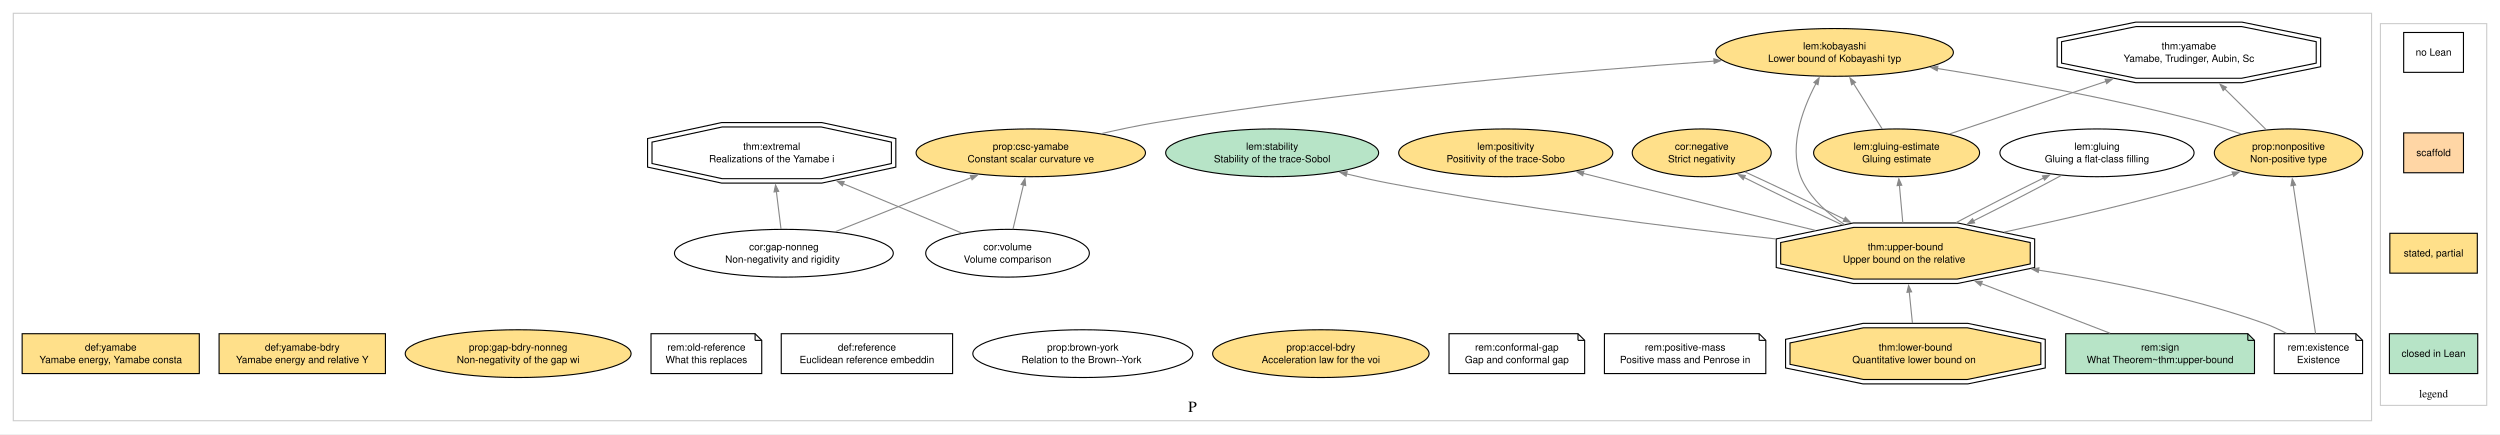
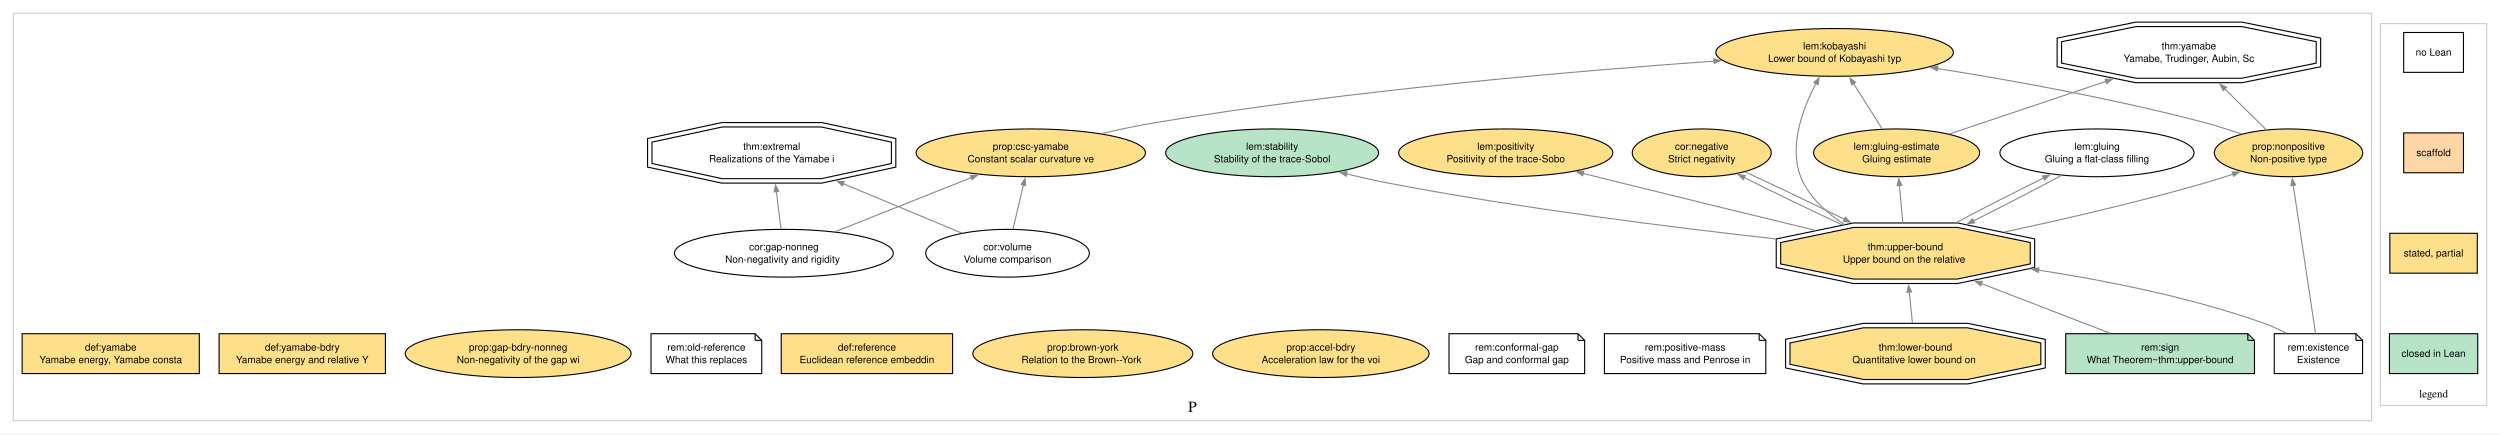
<svg xmlns="http://www.w3.org/2000/svg" width="2258pt" height="392pt" viewBox="0.00 0.00 2258.00 392.00">
  <g id="graph0" class="graph" transform="scale(1 1) rotate(0) translate(4 388)">
    <polygon fill="white" stroke="none" points="-4,4 -4,-388 2254,-388 2254,4 -4,4" />
    <g id="clust1" class="cluster">
      <polygon fill="none" stroke="#cccccc" points="8,-8 8,-376 2138,-376 2138,-8 8,-8" />
      <text xml:space="preserve" text-anchor="middle" x="1073" y="-15.95" font-family="Times,serif" font-size="14.00">P</text>
    </g>
    <g id="clust2" class="cluster">
      <polygon fill="none" stroke="#cccccc" points="2146,-21.84 2146,-366.66 2242,-366.66 2242,-21.84 2146,-21.84" />
      <text xml:space="preserve" text-anchor="middle" x="2194" y="-29.09" font-family="Times,serif" font-size="10.00">legend</text>
    </g>
    <g id="node1" class="node">
      <polygon fill="#ffe08a" stroke="black" points="176,-86.59 16,-86.59 16,-50.59 176,-50.59 176,-86.59" />
      <text xml:space="preserve" text-anchor="middle" x="96" y="-71.29" font-family="Helvetica,sans-Serif" font-size="9.00">def:yamabe</text>
      <text xml:space="preserve" text-anchor="middle" x="96" y="-60.04" font-family="Helvetica,sans-Serif" font-size="9.00">Yamabe energy, Yamabe consta</text>
    </g>
    <g id="node2" class="node">
      <polygon fill="#ffffff" stroke="black" points="2088,-330.99 2088,-350.33 2020.63,-364 1925.37,-364 1858,-350.33 1858,-330.99 1925.37,-317.31 2020.63,-317.31 2088,-330.99" />
      <polygon fill="none" stroke="black" points="2092,-327.72 2092,-353.59 2021.03,-368 1924.97,-368 1854,-353.59 1854,-327.72 1924.97,-313.31 2021.03,-313.31 2092,-327.72" />
      <text xml:space="preserve" text-anchor="middle" x="1973" y="-343.36" font-family="Helvetica,sans-Serif" font-size="9.00">thm:yamabe</text>
      <text xml:space="preserve" text-anchor="middle" x="1973" y="-332.11" font-family="Helvetica,sans-Serif" font-size="9.00">Yamabe, Trudinger, Aubin, Sc</text>
    </g>
    <g id="node3" class="node">
      <ellipse fill="#ffe08a" stroke="black" cx="927" cy="-249.97" rx="103.59" ry="21.57" />
      <text xml:space="preserve" text-anchor="middle" x="927" y="-252.67" font-family="Helvetica,sans-Serif" font-size="9.00">prop:csc-yamabe</text>
      <text xml:space="preserve" text-anchor="middle" x="927" y="-241.42" font-family="Helvetica,sans-Serif" font-size="9.00">Constant scalar curvature ve</text>
    </g>
    <g id="node21" class="node">
      <ellipse fill="#ffe08a" stroke="black" cx="1653" cy="-340.66" rx="107.3" ry="21.57" />
      <text xml:space="preserve" text-anchor="middle" x="1653" y="-343.36" font-family="Helvetica,sans-Serif" font-size="9.00">lem:kobayashi</text>
      <text xml:space="preserve" text-anchor="middle" x="1653" y="-332.11" font-family="Helvetica,sans-Serif" font-size="9.00">Lower bound of Kobayashi typ</text>
    </g>
    <g id="edge1" class="edge">
      <path fill="none" stroke="#888888" d="M990.95,-267.38C1006.9,-271.05 1024,-274.65 1040,-277.31 1215.36,-306.55 1421.38,-324.1 1544.35,-332.81" />
      <polygon fill="#888888" stroke="#888888" points="1543.95,-334.89 1550.08,-333.22 1544.25,-330.7 1543.95,-334.89" />
    </g>
    <g id="node4" class="node">
      <polygon fill="#ffffff" stroke="black" points="801.11,-240.3 801.11,-259.64 737.78,-273.31 648.22,-273.31 584.89,-259.64 584.89,-240.3 648.22,-226.62 737.78,-226.62 801.11,-240.3" />
      <polygon fill="none" stroke="black" points="805.11,-237.07 805.11,-262.87 738.21,-277.31 647.79,-277.31 580.89,-262.87 580.89,-237.07 647.79,-222.62 738.21,-222.62 805.11,-237.07" />
      <text xml:space="preserve" text-anchor="middle" x="693" y="-252.67" font-family="Helvetica,sans-Serif" font-size="9.00">thm:extremal</text>
      <text xml:space="preserve" text-anchor="middle" x="693" y="-241.42" font-family="Helvetica,sans-Serif" font-size="9.00">Realizations of the Yamabe i</text>
    </g>
    <g id="node5" class="node">
      <ellipse fill="#ffffff" stroke="black" cx="704" cy="-159.28" rx="98.82" ry="21.57" />
      <text xml:space="preserve" text-anchor="middle" x="704" y="-161.98" font-family="Helvetica,sans-Serif" font-size="9.00">cor:gap-nonneg</text>
      <text xml:space="preserve" text-anchor="middle" x="704" y="-150.73" font-family="Helvetica,sans-Serif" font-size="9.00">Non-negativity and rigidity </text>
    </g>
    <g id="edge2" class="edge">
      <path fill="none" stroke="#888888" d="M750.48,-178.76C786.29,-193.01 835.85,-212.72 873.35,-227.63" />
      <polygon fill="#888888" stroke="#888888" points="872.44,-229.53 878.79,-229.8 873.99,-225.63 872.44,-229.53" />
    </g>
    <g id="edge3" class="edge">
      <path fill="none" stroke="#888888" d="M701.39,-181.3C700.14,-191.38 698.61,-203.72 697.2,-215.08" />
      <polygon fill="#888888" stroke="#888888" points="695.14,-214.66 696.48,-220.87 699.31,-215.18 695.14,-214.66" />
    </g>
    <g id="node6" class="node">
      <ellipse fill="#ffffff" stroke="black" cx="906" cy="-159.28" rx="73.89" ry="21.57" />
      <text xml:space="preserve" text-anchor="middle" x="906" y="-161.98" font-family="Helvetica,sans-Serif" font-size="9.00">cor:volume</text>
      <text xml:space="preserve" text-anchor="middle" x="906" y="-150.73" font-family="Helvetica,sans-Serif" font-size="9.00">Volume comparison</text>
    </g>
    <g id="edge4" class="edge">
      <path fill="none" stroke="#888888" d="M910.87,-180.85C913.71,-192.85 917.34,-208.16 920.43,-221.21" />
      <polygon fill="#888888" stroke="#888888" points="918.31,-221.38 921.73,-226.73 922.4,-220.41 918.31,-221.38" />
    </g>
    <g id="edge5" class="edge">
      <path fill="none" stroke="#888888" d="M864.68,-177.49C834.28,-190.14 792.38,-207.59 757.58,-222.08" />
      <polygon fill="#888888" stroke="#888888" points="756.85,-220.11 752.11,-224.35 758.46,-223.99 756.85,-220.11" />
    </g>
    <g id="node7" class="node">
      <polygon fill="#ffe08a" stroke="black" points="344.12,-86.59 193.88,-86.59 193.88,-50.59 344.12,-50.59 344.12,-86.59" />
      <text xml:space="preserve" text-anchor="middle" x="269" y="-71.29" font-family="Helvetica,sans-Serif" font-size="9.00">def:yamabe-bdry</text>
      <text xml:space="preserve" text-anchor="middle" x="269" y="-60.04" font-family="Helvetica,sans-Serif" font-size="9.00">Yamabe energy and relative Y</text>
    </g>
    <g id="node8" class="node">
      <ellipse fill="#ffe08a" stroke="black" cx="464" cy="-68.59" rx="102" ry="21.57" />
      <text xml:space="preserve" text-anchor="middle" x="464" y="-71.29" font-family="Helvetica,sans-Serif" font-size="9.00">prop:gap-bdry-nonneg</text>
      <text xml:space="preserve" text-anchor="middle" x="464" y="-60.04" font-family="Helvetica,sans-Serif" font-size="9.00">Non-negativity of the gap wi</text>
    </g>
    <g id="node9" class="node">
      <polygon fill="#ffffff" stroke="black" points="678,-86.59 584,-86.59 584,-50.59 684,-50.59 684,-80.59 678,-86.59" />
      <polyline fill="none" stroke="black" points="678,-86.59 678,-80.59" />
      <polyline fill="none" stroke="black" points="684,-80.59 678,-80.59" />
      <text xml:space="preserve" text-anchor="middle" x="634" y="-71.29" font-family="Helvetica,sans-Serif" font-size="9.00">rem:old-reference</text>
      <text xml:space="preserve" text-anchor="middle" x="634" y="-60.04" font-family="Helvetica,sans-Serif" font-size="9.00">What this replaces</text>
    </g>
    <g id="node10" class="node">
-       <polygon fill="#ffffff" stroke="black" points="856.38,-86.59 701.62,-86.59 701.62,-50.59 856.38,-50.59 856.38,-86.59" />
+       <polygon fill="#ffe08a" stroke="black" points="856.38,-86.59 701.62,-86.59 701.62,-50.59 856.38,-50.59 856.38,-86.59" />
      <text xml:space="preserve" text-anchor="middle" x="779" y="-71.29" font-family="Helvetica,sans-Serif" font-size="9.00">def:reference</text>
      <text xml:space="preserve" text-anchor="middle" x="779" y="-60.04" font-family="Helvetica,sans-Serif" font-size="9.00">Euclidean reference embeddin</text>
    </g>
    <g id="node11" class="node">
-       <ellipse fill="#ffffff" stroke="black" cx="974" cy="-68.59" rx="99.35" ry="21.57" />
+       <ellipse fill="#ffe08a" stroke="black" cx="974" cy="-68.59" rx="99.35" ry="21.57" />
      <text xml:space="preserve" text-anchor="middle" x="974" y="-71.29" font-family="Helvetica,sans-Serif" font-size="9.00">prop:brown-york</text>
      <text xml:space="preserve" text-anchor="middle" x="974" y="-60.04" font-family="Helvetica,sans-Serif" font-size="9.00">Relation to the Brown--York </text>
    </g>
    <g id="node12" class="node">
      <ellipse fill="#ffe08a" stroke="black" cx="1189" cy="-68.59" rx="97.76" ry="21.57" />
      <text xml:space="preserve" text-anchor="middle" x="1189" y="-71.29" font-family="Helvetica,sans-Serif" font-size="9.00">prop:accel-bdry</text>
      <text xml:space="preserve" text-anchor="middle" x="1189" y="-60.04" font-family="Helvetica,sans-Serif" font-size="9.00">Acceleration law for the voi</text>
    </g>
    <g id="node13" class="node">
      <polygon fill="#ffffff" stroke="black" points="1421.25,-86.59 1304.75,-86.59 1304.75,-50.59 1427.25,-50.59 1427.25,-80.59 1421.25,-86.59" />
      <polyline fill="none" stroke="black" points="1421.25,-86.59 1421.25,-80.59" />
      <polyline fill="none" stroke="black" points="1427.25,-80.59 1421.25,-80.59" />
      <text xml:space="preserve" text-anchor="middle" x="1366" y="-71.29" font-family="Helvetica,sans-Serif" font-size="9.00">rem:conformal-gap</text>
      <text xml:space="preserve" text-anchor="middle" x="1366" y="-60.04" font-family="Helvetica,sans-Serif" font-size="9.00">Gap and conformal gap</text>
    </g>
    <g id="node14" class="node">
      <polygon fill="#ffffff" stroke="black" points="1584.88,-86.59 1445.12,-86.59 1445.12,-50.59 1590.88,-50.59 1590.88,-80.59 1584.88,-86.59" />
      <polyline fill="none" stroke="black" points="1584.88,-86.59 1584.88,-80.59" />
      <polyline fill="none" stroke="black" points="1590.88,-80.59 1584.88,-80.59" />
      <text xml:space="preserve" text-anchor="middle" x="1518" y="-71.29" font-family="Helvetica,sans-Serif" font-size="9.00">rem:positive-mass</text>
      <text xml:space="preserve" text-anchor="middle" x="1518" y="-60.04" font-family="Helvetica,sans-Serif" font-size="9.00">Positive mass and Penrose in</text>
    </g>
    <g id="node15" class="node">
      <ellipse fill="#ffe08a" stroke="black" cx="2063" cy="-249.97" rx="67" ry="21.57" />
      <text xml:space="preserve" text-anchor="middle" x="2063" y="-252.67" font-family="Helvetica,sans-Serif" font-size="9.00">prop:nonpositive</text>
      <text xml:space="preserve" text-anchor="middle" x="2063" y="-241.42" font-family="Helvetica,sans-Serif" font-size="9.00">Non-positive type</text>
    </g>
    <g id="edge6" class="edge">
      <path fill="none" stroke="#888888" d="M2043.03,-270.65C2031.97,-281.55 2017.96,-295.35 2005.38,-307.75" />
      <polygon fill="#888888" stroke="#888888" points="2003.96,-306.19 2001.16,-311.9 2006.91,-309.19 2003.96,-306.19" />
    </g>
    <g id="edge7" class="edge">
      <path fill="none" stroke="#888888" d="M2020.34,-267.01C2009.56,-270.71 1997.93,-274.41 1987,-277.31 1906.54,-298.64 1813.3,-315.4 1745.82,-326.14" />
      <polygon fill="#888888" stroke="#888888" points="1745.64,-324.04 1740.04,-327.06 1746.3,-328.19 1745.64,-324.04" />
    </g>
    <g id="node16" class="node">
      <polygon fill="#ffffff" stroke="black" points="2123.88,-86.59 2050.12,-86.59 2050.12,-50.59 2129.88,-50.59 2129.88,-80.59 2123.88,-86.59" />
      <polyline fill="none" stroke="black" points="2123.88,-86.59 2123.88,-80.59" />
      <polyline fill="none" stroke="black" points="2129.88,-80.59 2123.88,-80.59" />
      <text xml:space="preserve" text-anchor="middle" x="2090" y="-71.29" font-family="Helvetica,sans-Serif" font-size="9.00">rem:existence</text>
      <text xml:space="preserve" text-anchor="middle" x="2090" y="-60.04" font-family="Helvetica,sans-Serif" font-size="9.00">Existence</text>
    </g>
    <g id="edge8" class="edge">
      <path fill="none" stroke="#888888" d="M2087.41,-86.79C2082.75,-117.78 2072.89,-183.27 2067.23,-220.86" />
      <polygon fill="#888888" stroke="#888888" points="2065.2,-220.24 2066.38,-226.49 2069.35,-220.87 2065.2,-220.24" />
    </g>
    <g id="node17" class="node">
      <polygon fill="#ffe08a" stroke="black" points="1829.7,-149.61 1829.7,-168.95 1763.68,-182.62 1670.32,-182.62 1604.3,-168.95 1604.3,-149.61 1670.32,-135.94 1763.68,-135.94 1829.7,-149.61" />
      <polygon fill="none" stroke="black" points="1833.7,-146.36 1833.7,-172.21 1764.09,-186.62 1669.91,-186.62 1600.3,-172.21 1600.3,-146.36 1669.91,-131.94 1764.09,-131.94 1833.7,-146.36" />
      <text xml:space="preserve" text-anchor="middle" x="1717" y="-161.98" font-family="Helvetica,sans-Serif" font-size="9.00">thm:upper-bound</text>
      <text xml:space="preserve" text-anchor="middle" x="1717" y="-150.73" font-family="Helvetica,sans-Serif" font-size="9.00">Upper bound on the relative </text>
    </g>
    <g id="edge9" class="edge">
      <path fill="none" stroke="#888888" d="M2061.13,-86.97C2054.67,-90.33 2047.73,-93.54 2041,-95.94 1975.39,-119.27 1899.03,-134.5 1836.93,-144.06" />
      <polygon fill="#888888" stroke="#888888" points="1836.93,-141.94 1831.31,-144.92 1837.56,-146.09 1836.93,-141.94" />
    </g>
    <g id="edge11" class="edge">
      <path fill="none" stroke="#888888" d="M1806.08,-178.35C1859.01,-189.7 1927.25,-205.42 1987,-222.62 1995.39,-225.04 2004.21,-227.84 2012.75,-230.71" />
      <polygon fill="#888888" stroke="#888888" points="2012.06,-232.69 2018.42,-232.63 2013.41,-228.71 2012.06,-232.69" />
    </g>
    <g id="node18" class="node">
      <ellipse fill="#ffe08a" stroke="black" cx="1533" cy="-249.97" rx="62.76" ry="21.57" />
      <text xml:space="preserve" text-anchor="middle" x="1533" y="-252.67" font-family="Helvetica,sans-Serif" font-size="9.00">cor:negative</text>
      <text xml:space="preserve" text-anchor="middle" x="1533" y="-241.42" font-family="Helvetica,sans-Serif" font-size="9.00">Strict negativity</text>
    </g>
    <g id="edge10" class="edge">
      <path fill="none" stroke="#888888" d="M1659.62,-184.99C1630.89,-198.39 1596.93,-214.81 1571.36,-227.65" />
      <polygon fill="#888888" stroke="#888888" points="1570.48,-225.74 1566.07,-230.32 1572.37,-229.49 1570.48,-225.74" />
    </g>
    <g id="edge12" class="edge">
      <path fill="none" stroke="#888888" d="M1661.86,-185.26C1647.23,-194.75 1633.23,-207.11 1625,-222.62 1609.82,-251.26 1623.32,-288.17 1636.31,-312.8" />
      <polygon fill="#888888" stroke="#888888" points="1634.31,-313.52 1639.04,-317.77 1638,-311.5 1634.31,-313.52" />
    </g>
    <g id="node22" class="node">
      <ellipse fill="#ffe08a" stroke="black" cx="1709" cy="-249.97" rx="74.95" ry="21.57" />
      <text xml:space="preserve" text-anchor="middle" x="1709" y="-252.67" font-family="Helvetica,sans-Serif" font-size="9.00">lem:gluing-estimate</text>
      <text xml:space="preserve" text-anchor="middle" x="1709" y="-241.42" font-family="Helvetica,sans-Serif" font-size="9.00">Gluing estimate</text>
    </g>
    <g id="edge14" class="edge">
      <path fill="none" stroke="#888888" d="M1714.6,-186.89C1713.63,-197.59 1712.52,-209.93 1711.54,-220.78" />
      <polygon fill="#888888" stroke="#888888" points="1709.47,-220.34 1711.03,-226.5 1713.66,-220.72 1709.47,-220.34" />
    </g>
    <g id="node23" class="node">
      <ellipse fill="#ffffff" stroke="black" cx="1890" cy="-249.97" rx="87.68" ry="21.57" />
      <text xml:space="preserve" text-anchor="middle" x="1890" y="-252.67" font-family="Helvetica,sans-Serif" font-size="9.00">lem:gluing</text>
      <text xml:space="preserve" text-anchor="middle" x="1890" y="-241.42" font-family="Helvetica,sans-Serif" font-size="9.00">Gluing a flat-class filling</text>
    </g>
    <g id="edge13" class="edge">
      <path fill="none" stroke="#888888" d="M1762.66,-186.89C1787.1,-199.82 1817.13,-215.15 1841.93,-227.35" />
      <polygon fill="#888888" stroke="#888888" points="1840.77,-229.12 1847.08,-229.87 1842.62,-225.35 1840.77,-229.12" />
    </g>
    <g id="node24" class="node">
      <ellipse fill="#b7e4c7" stroke="black" cx="1145" cy="-249.97" rx="96.17" ry="21.57" />
      <text xml:space="preserve" text-anchor="middle" x="1145" y="-252.67" font-family="Helvetica,sans-Serif" font-size="9.00">lem:stability</text>
      <text xml:space="preserve" text-anchor="middle" x="1145" y="-241.42" font-family="Helvetica,sans-Serif" font-size="9.00">Stability of the trace-Sobol</text>
    </g>
    <g id="edge15" class="edge">
      <path fill="none" stroke="#888888" d="M1599.82,-172.21C1505.01,-182.75 1368.29,-199.96 1250,-222.62 1237.73,-224.97 1224.76,-227.88 1212.27,-230.89" />
      <polygon fill="#888888" stroke="#888888" points="1211.78,-228.85 1206.45,-232.32 1212.78,-232.93 1211.78,-228.85" />
    </g>
    <g id="node25" class="node">
      <ellipse fill="#ffe08a" stroke="black" cx="1356" cy="-249.97" rx="96.7" ry="21.57" />
      <text xml:space="preserve" text-anchor="middle" x="1356" y="-252.67" font-family="Helvetica,sans-Serif" font-size="9.00">lem:positivity</text>
      <text xml:space="preserve" text-anchor="middle" x="1356" y="-241.42" font-family="Helvetica,sans-Serif" font-size="9.00">Positivity of the trace-Sobo</text>
    </g>
    <g id="edge16" class="edge">
      <path fill="none" stroke="#888888" d="M1635.68,-179.93C1585.35,-192.13 1519.39,-208.19 1461,-222.62 1449.67,-225.43 1437.65,-228.42 1425.96,-231.35" />
      <polygon fill="#888888" stroke="#888888" points="1425.5,-229.29 1420.19,-232.79 1426.52,-233.37 1425.5,-229.29" />
    </g>
    <g id="edge17" class="edge">
      <path fill="none" stroke="#888888" d="M1572.05,-232.73C1598.27,-220.76 1633.08,-204.15 1662.06,-189.85" />
      <polygon fill="#888888" stroke="#888888" points="1662.72,-191.87 1667.17,-187.32 1660.86,-188.1 1662.72,-191.87" />
    </g>
    <g id="node19" class="node">
      <polygon fill="#b7e4c7" stroke="black" points="2026.25,-86.59 1861.75,-86.59 1861.75,-50.59 2032.25,-50.59 2032.25,-80.59 2026.25,-86.59" />
      <polyline fill="none" stroke="black" points="2026.25,-86.59 2026.25,-80.59" />
      <polyline fill="none" stroke="black" points="2032.25,-80.59 2026.25,-80.59" />
      <text xml:space="preserve" text-anchor="middle" x="1947" y="-71.29" font-family="Helvetica,sans-Serif" font-size="9.00">rem:sign</text>
      <text xml:space="preserve" text-anchor="middle" x="1947" y="-60.04" font-family="Helvetica,sans-Serif" font-size="9.00">What Theorem~thm:upper-bound</text>
    </g>
    <g id="edge18" class="edge">
      <path fill="none" stroke="#888888" d="M1901.83,-87.01C1868.7,-99.78 1823.13,-117.36 1785.53,-131.86" />
      <polygon fill="#888888" stroke="#888888" points="1784.86,-129.86 1780.01,-133.98 1786.37,-133.78 1784.86,-129.86" />
    </g>
    <g id="node20" class="node">
      <polygon fill="#ffe08a" stroke="black" points="1839.27,-58.92 1839.27,-78.26 1772.92,-91.94 1679.08,-91.94 1612.73,-78.26 1612.73,-58.92 1679.08,-45.25 1772.92,-45.25 1839.27,-58.92" />
      <polygon fill="none" stroke="black" points="1843.27,-55.66 1843.27,-81.52 1773.33,-95.94 1678.67,-95.94 1608.73,-81.52 1608.73,-55.66 1678.67,-41.25 1773.33,-41.25 1843.27,-55.66" />
      <text xml:space="preserve" text-anchor="middle" x="1726" y="-71.29" font-family="Helvetica,sans-Serif" font-size="9.00">thm:lower-bound</text>
      <text xml:space="preserve" text-anchor="middle" x="1726" y="-60.04" font-family="Helvetica,sans-Serif" font-size="9.00">Quantitative lower bound on </text>
    </g>
    <g id="edge19" class="edge">
      <path fill="none" stroke="#888888" d="M1723.3,-96.2C1722.4,-105.06 1721.39,-115.05 1720.44,-124.38" />
      <polygon fill="#888888" stroke="#888888" points="1718.37,-124 1719.85,-130.18 1722.55,-124.43 1718.37,-124" />
    </g>
    <g id="edge20" class="edge">
      <path fill="none" stroke="#888888" d="M1756.81,-267.03C1796.24,-280.28 1852.88,-299.3 1898.29,-314.56" />
      <polygon fill="#888888" stroke="#888888" points="1897.4,-316.47 1903.75,-316.39 1898.74,-312.49 1897.4,-316.47" />
    </g>
    <g id="edge21" class="edge">
      <path fill="none" stroke="#888888" d="M1696.01,-271.54C1688.29,-283.76 1678.41,-299.41 1670.07,-312.62" />
      <polygon fill="#888888" stroke="#888888" points="1668.35,-311.42 1666.92,-317.61 1671.9,-313.66 1668.35,-311.42" />
    </g>
    <g id="edge22" class="edge">
      <path fill="none" stroke="#888888" d="M1857.82,-229.55C1835.54,-217.55 1805.3,-201.93 1778.52,-188.57" />
      <polygon fill="#888888" stroke="#888888" points="1779.45,-186.69 1773.15,-185.9 1777.58,-190.45 1779.45,-186.69" />
    </g>
    <g id="node26" class="node">
      <polygon fill="#b7e4c7" stroke="black" points="2233.88,-86.59 2154.12,-86.59 2154.12,-50.59 2233.88,-50.59 2233.88,-86.59" />
      <text xml:space="preserve" text-anchor="middle" x="2194" y="-65.67" font-family="Helvetica,sans-Serif" font-size="9.00">closed in Lean</text>
    </g>
    <g id="node27" class="node">
      <polygon fill="#ffe08a" stroke="black" points="2233.5,-177.28 2154.5,-177.28 2154.5,-141.28 2233.5,-141.28 2233.5,-177.28" />
      <text xml:space="preserve" text-anchor="middle" x="2194" y="-156.36" font-family="Helvetica,sans-Serif" font-size="9.00">stated, partial</text>
    </g>
    <g id="node28" class="node">
      <polygon fill="#ffd6a5" stroke="black" points="2221,-267.97 2167,-267.97 2167,-231.97 2221,-231.97 2221,-267.97" />
      <text xml:space="preserve" text-anchor="middle" x="2194" y="-247.04" font-family="Helvetica,sans-Serif" font-size="9.00">scaffold</text>
    </g>
    <g id="node29" class="node">
      <polygon fill="#ffffff" stroke="black" points="2221,-358.66 2167,-358.66 2167,-322.66 2221,-322.66 2221,-358.66" />
      <text xml:space="preserve" text-anchor="middle" x="2194" y="-337.73" font-family="Helvetica,sans-Serif" font-size="9.00">no Lean</text>
    </g>
  </g>
</svg>
